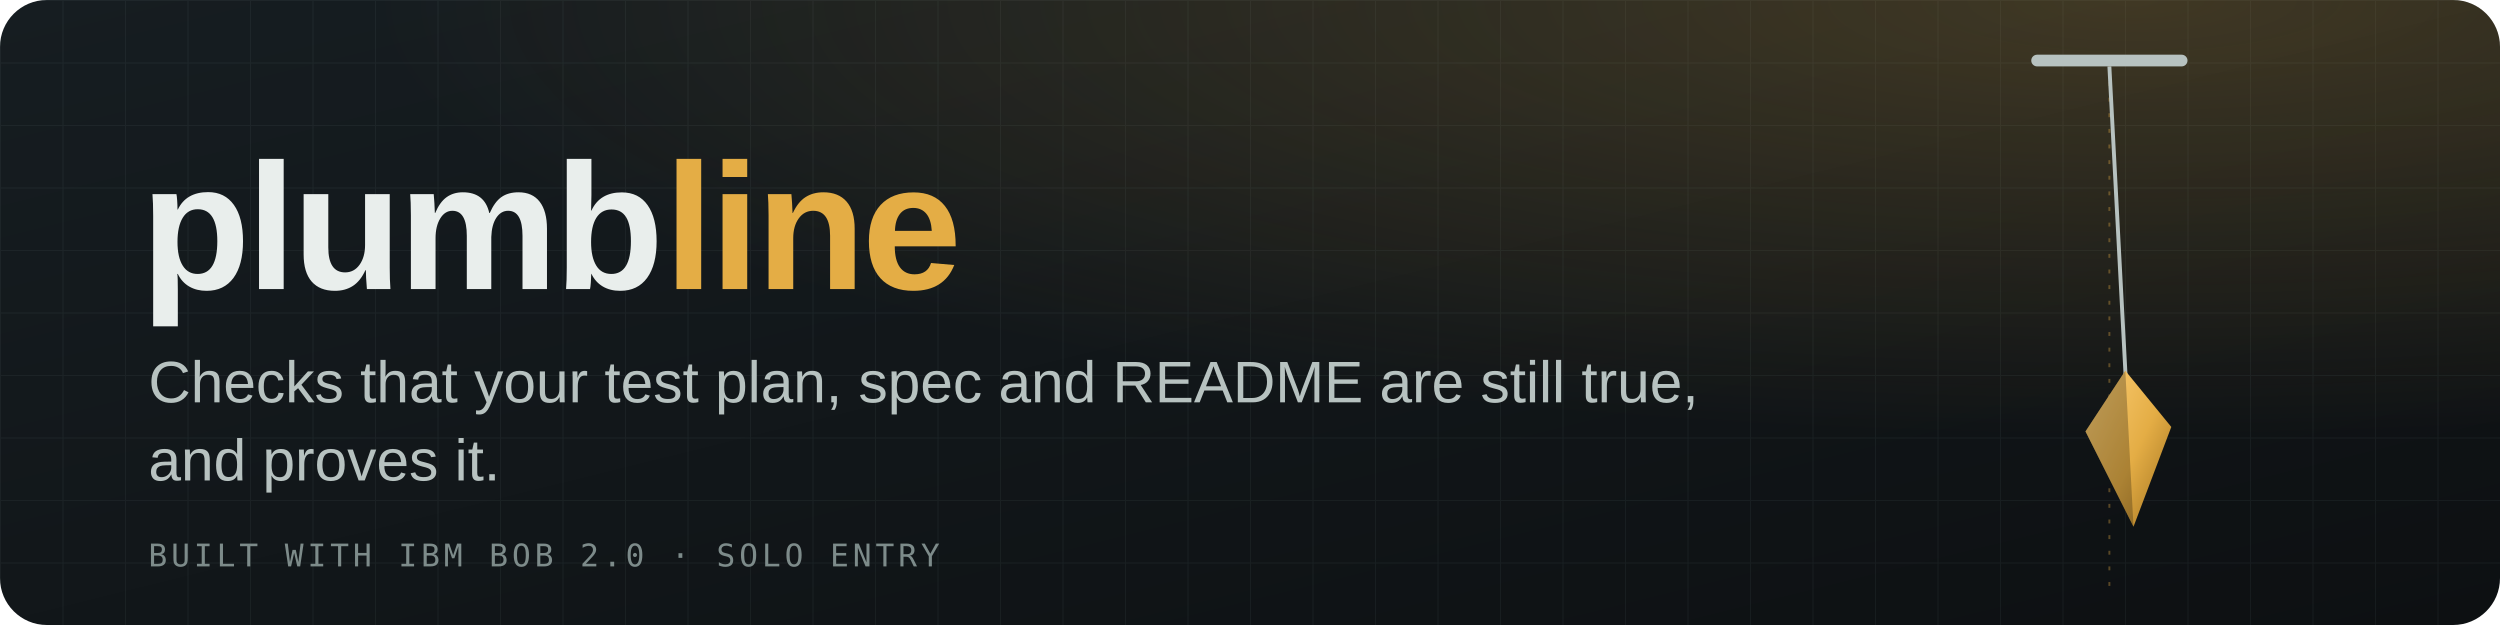
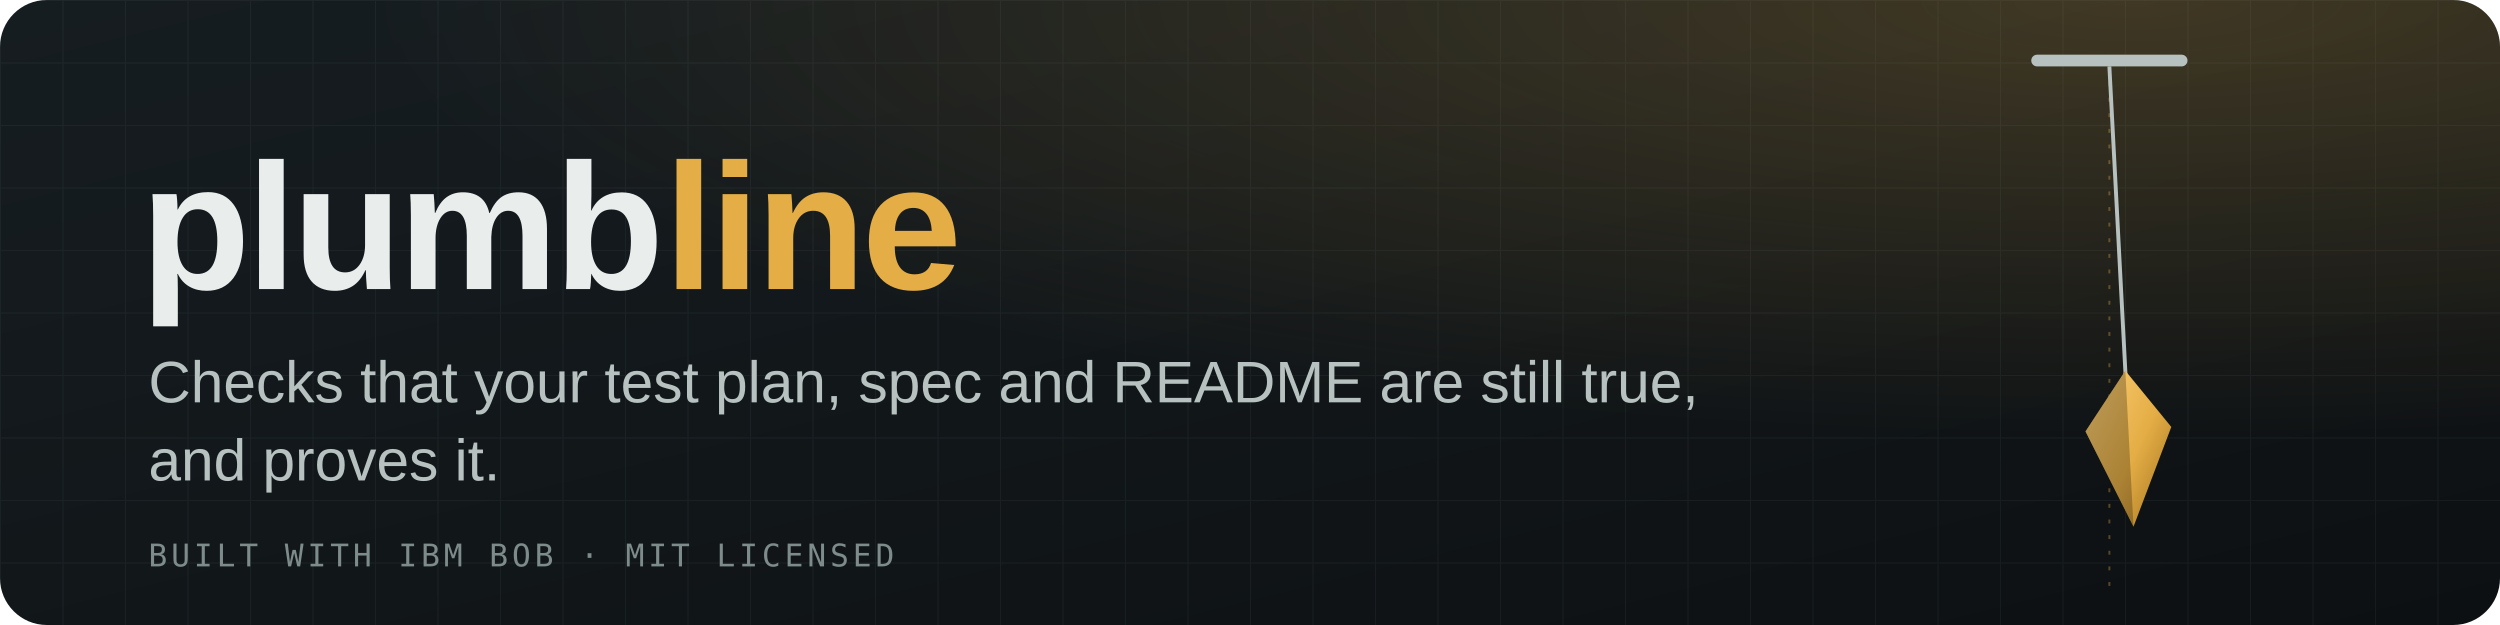
<svg xmlns="http://www.w3.org/2000/svg" viewBox="0 0 1280 320" width="1280" height="320" role="img" aria-label="Plumbline. Checks that your test plan, spec and README are still true, and proves it.">
  <defs>
    <linearGradient id="bg" x1="0" x2="1" y1="0" y2="1">
      <stop offset="0" stop-color="#161d21" />
      <stop offset="1" stop-color="#0d1012" />
    </linearGradient>
    <radialGradient id="glow" cx=".85" cy="0" r=".7">
      <stop offset="0" stop-color="#e4ad45" stop-opacity=".22" />
      <stop offset="1" stop-color="#e4ad45" stop-opacity="0" />
    </radialGradient>
    <pattern id="grid" width="32" height="32" patternUnits="userSpaceOnUse">
      <path d="M32 0H0V32" fill="none" stroke="#8fb0b0" stroke-opacity=".07" />
    </pattern>
    <linearGradient id="b" x1="0" x2="1" y1="0" y2="1">
      <stop offset="0" stop-color="#ffd27a" />
      <stop offset=".55" stop-color="#e4ad45" />
      <stop offset="1" stop-color="#9b6d1c" />
    </linearGradient>
  </defs>
  <rect width="1280" height="320" rx="24" fill="url(#bg)" />
  <rect width="1280" height="320" rx="24" fill="url(#grid)" />
  <rect width="1280" height="320" rx="24" fill="url(#glow)" />
  <g transform="translate(1080,0)">
    <rect x="-40" y="28" width="80" height="6" rx="3" fill="#b7c2c0" />
    <line x1="0" y1="34" x2="0" y2="300" stroke="#e4ad45" stroke-opacity=".35" stroke-dasharray="2 6" />
    <g transform="rotate(-3 0 34)">
      <line x1="0" y1="34" x2="0" y2="196" stroke="#b7c2c0" stroke-width="2" />
      <path d="M0 190 L22 220 L0 270 L-22 220 Z" fill="url(#b)" />
      <path d="M0 190 L0 270 L-22 220 Z" fill="#000" opacity=".25" />
    </g>
  </g>
  <text x="72" y="148" font-family="'IBM Plex Sans Condensed','Arial Narrow',Arial,sans-serif" font-weight="700" font-size="92" letter-spacing="-2" fill="#e9eeec">plumb<tspan fill="#e4ad45">line</tspan>
  </text>
  <text x="76" y="206" font-family="'IBM Plex Sans','Helvetica Neue',Arial,sans-serif" font-size="30" fill="#b7c2c0">Checks that your test plan, spec and README are still true,</text>
  <text x="76" y="246" font-family="'IBM Plex Sans','Helvetica Neue',Arial,sans-serif" font-size="30" fill="#b7c2c0">and proves it.</text>
-   <text x="76" y="290" font-family="'IBM Plex Mono',ui-monospace,Menlo,monospace" font-size="16" letter-spacing="2" fill="#7d8b8a">BUILT WITH IBM BOB 2.0 · SOLO ENTRY</text>
+   <text x="76" y="290" font-family="'IBM Plex Mono',ui-monospace,Menlo,monospace" font-size="16" letter-spacing="2" fill="#7d8b8a">BUILT WITH IBM BOB · MIT LICENSED</text>
</svg>
